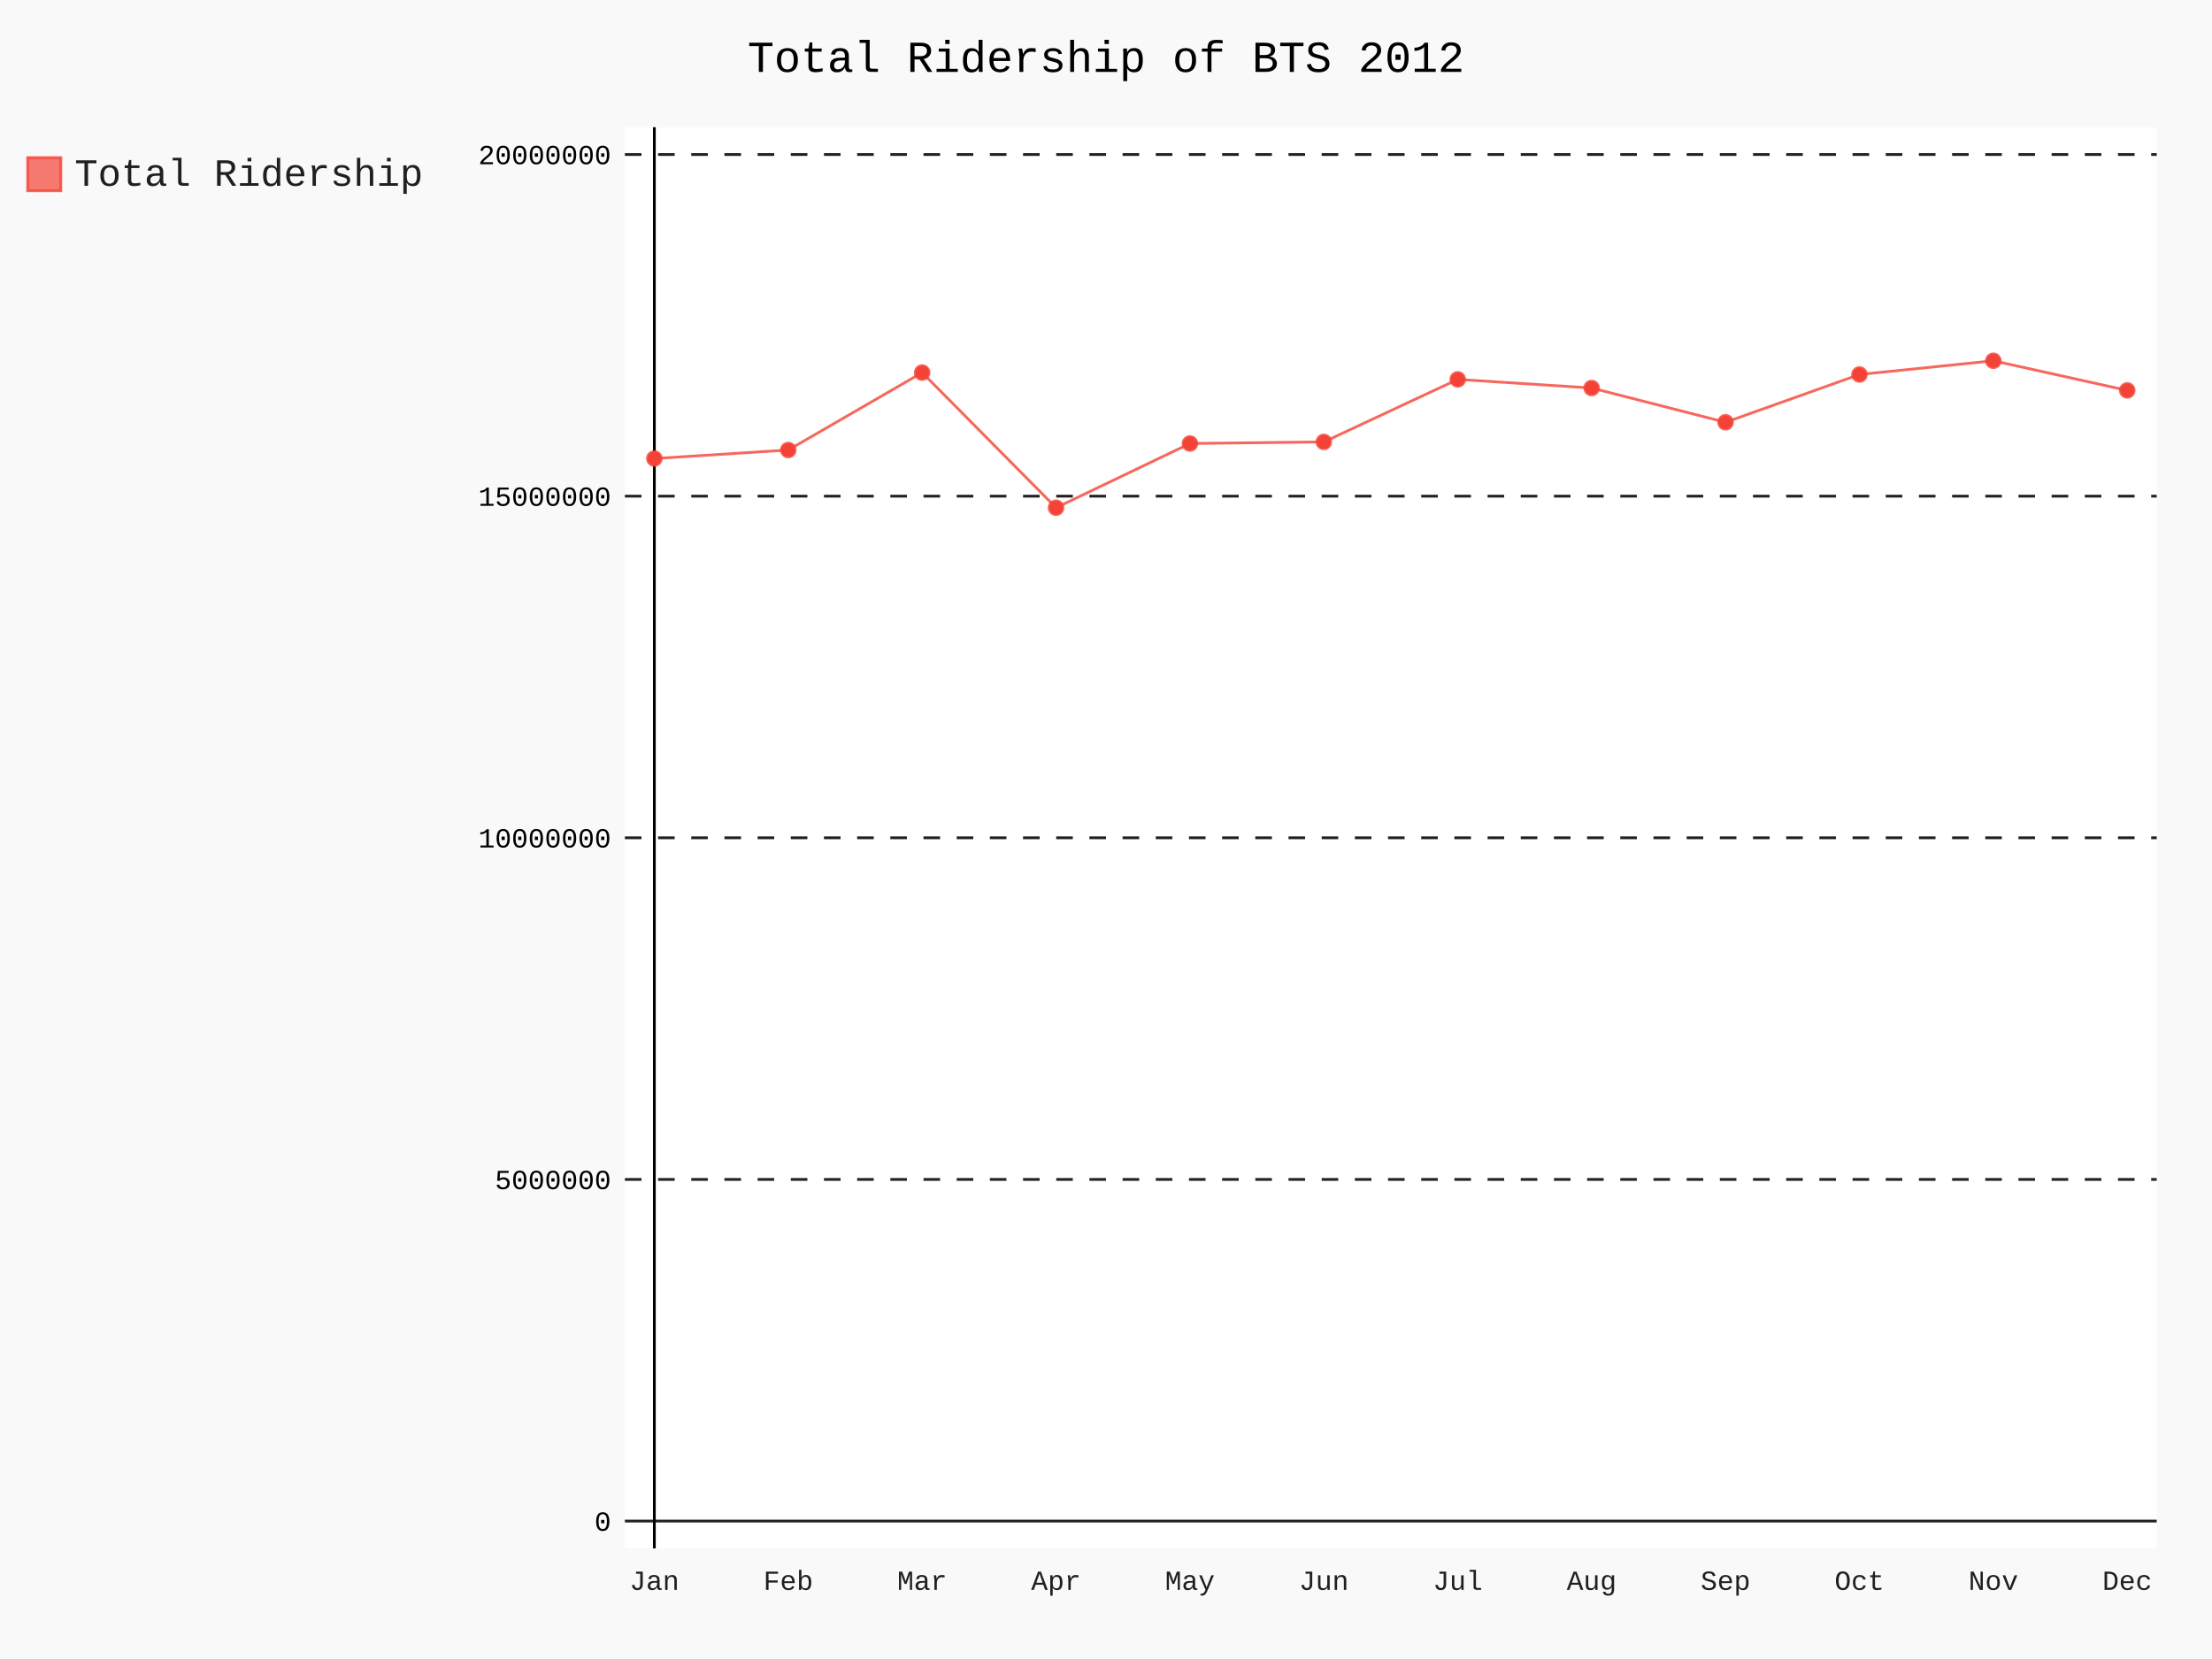
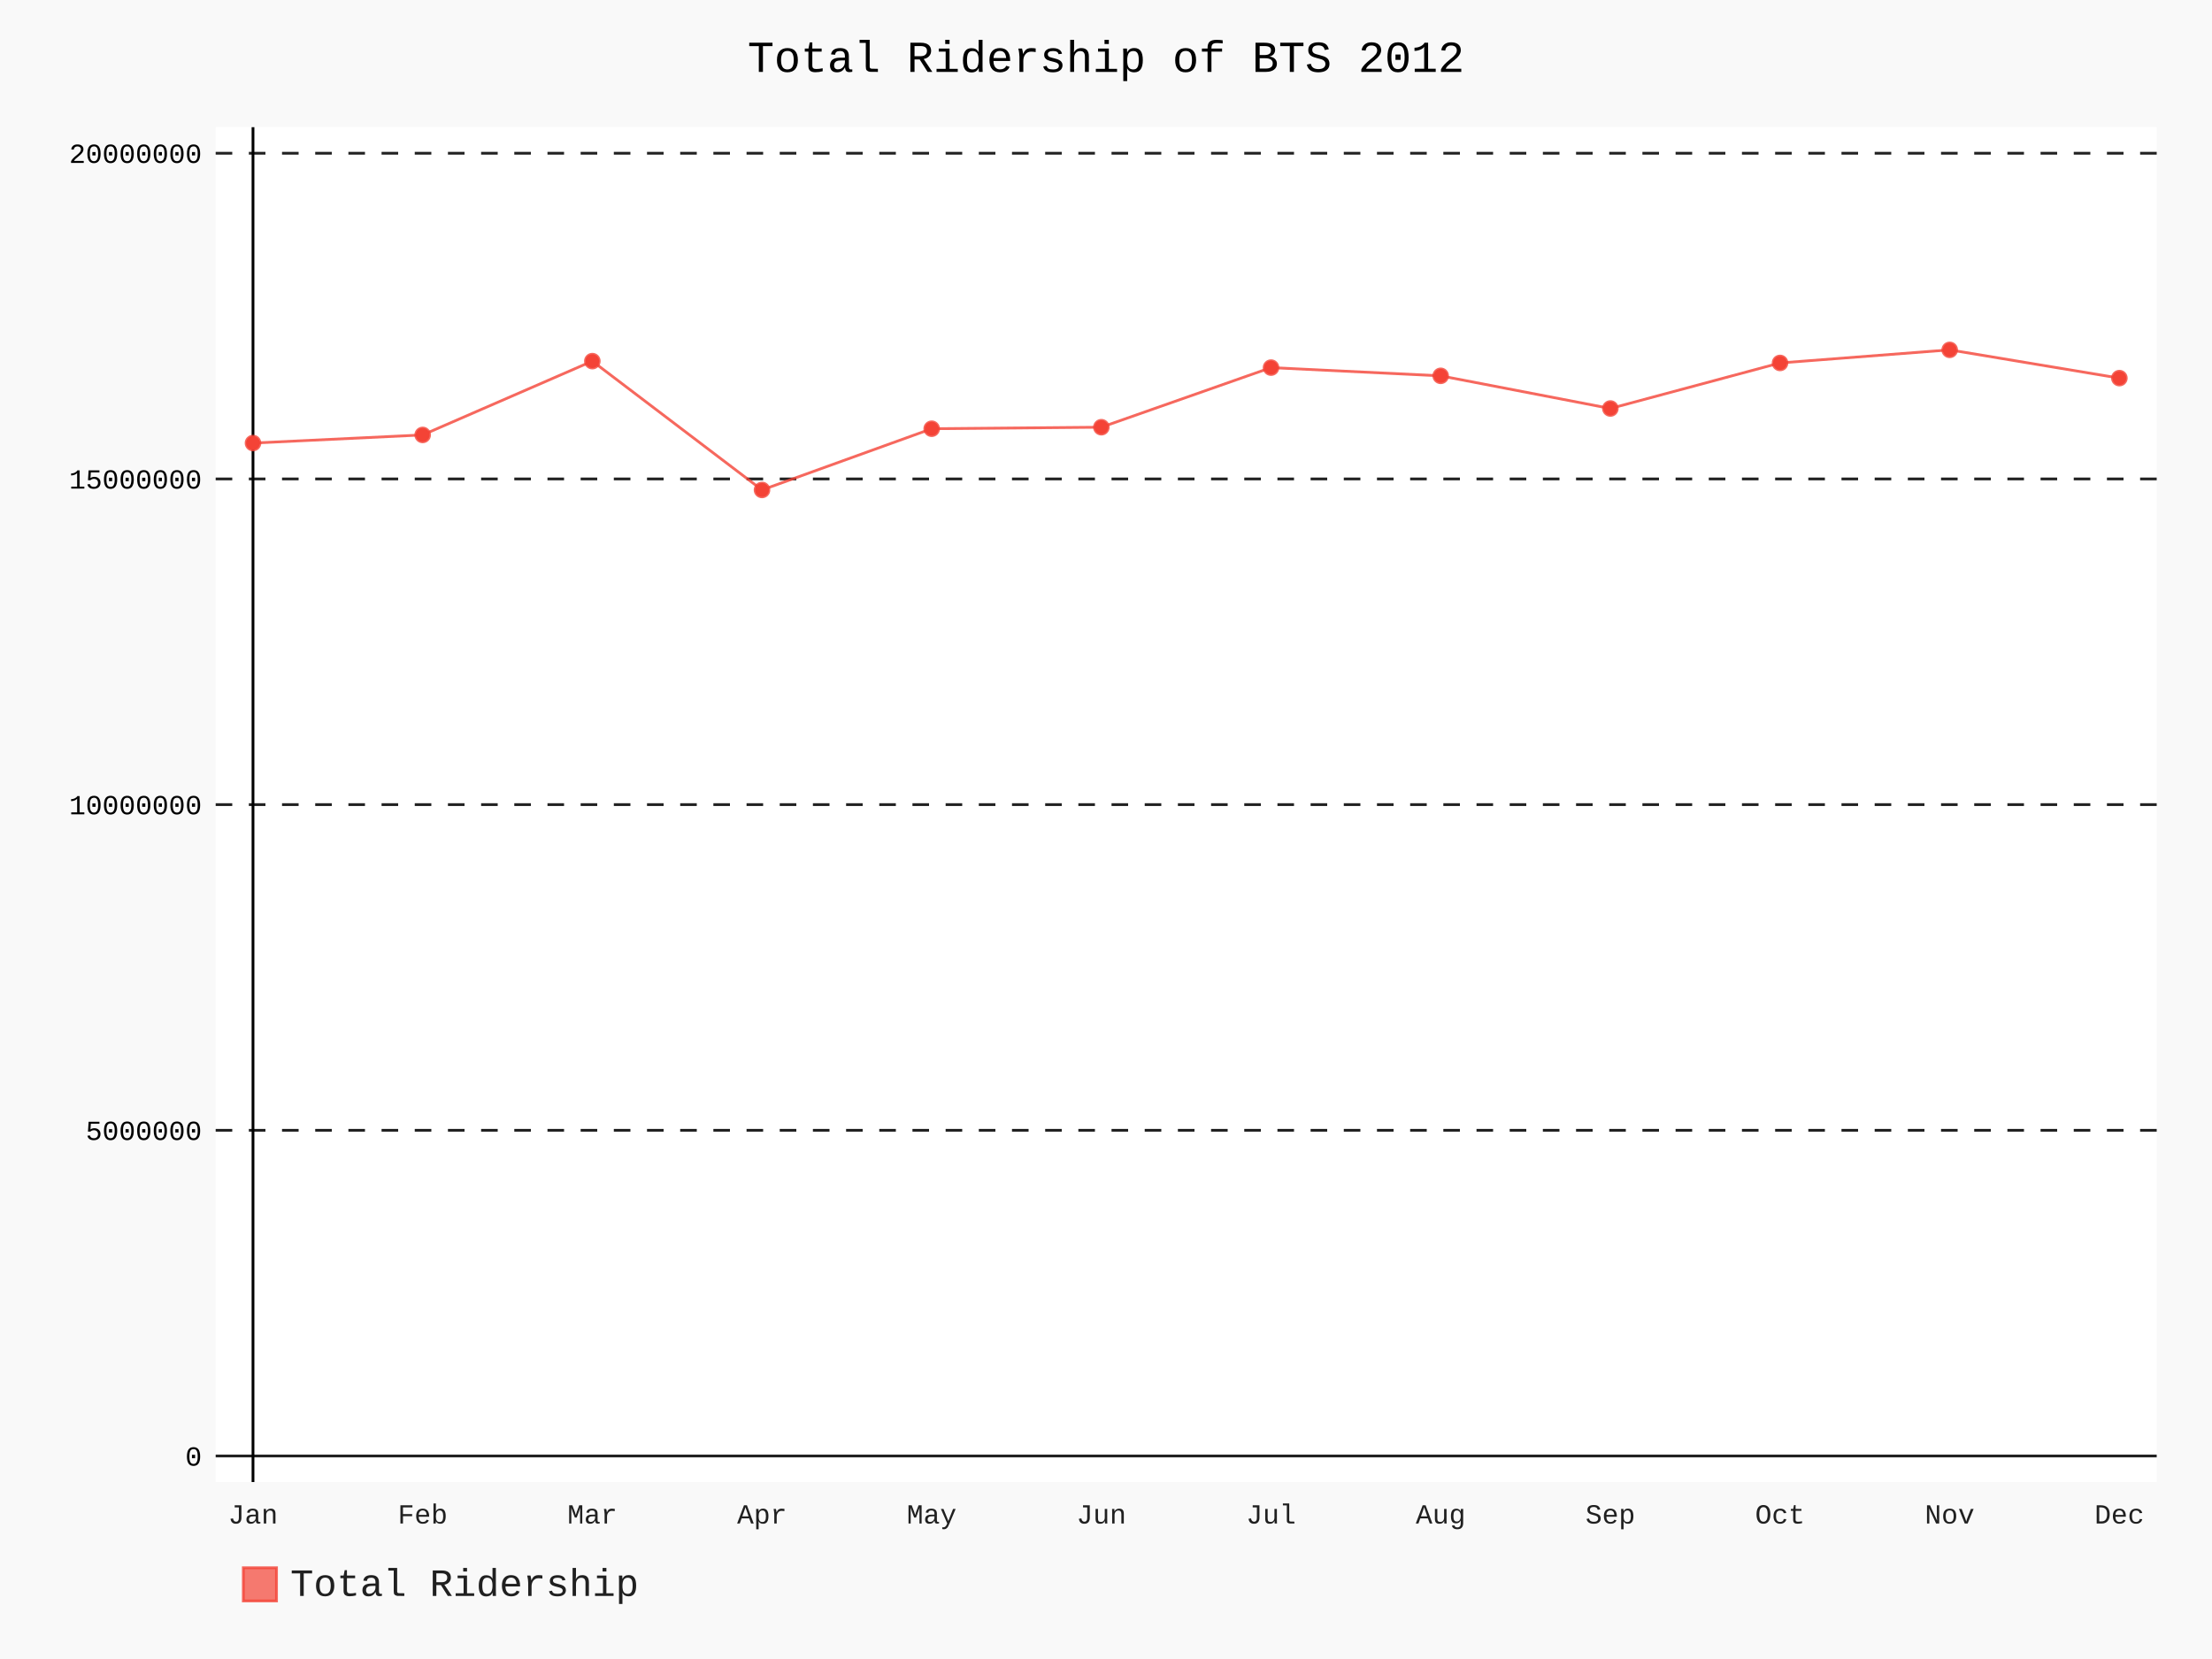
- <svg xmlns="http://www.w3.org/2000/svg" class="pygal-chart" id="chart-cb1b8052-b427-44c4-b1b5-0c2c195e93aa" viewBox="0 0 800 600">
+ <svg xmlns="http://www.w3.org/2000/svg" class="pygal-chart" id="chart-b4b111e6-f43c-4b64-bc08-ff1f06904c42" viewBox="0 0 800 600">
  <defs>
-     <style type="text/css">#chart-cb1b8052-b427-44c4-b1b5-0c2c195e93aa{-webkit-user-select:none;-webkit-font-smoothing:antialiased;font-family:Consolas,"Liberation Mono",Menlo,Courier,monospace}#chart-cb1b8052-b427-44c4-b1b5-0c2c195e93aa .title{font-family:Consolas,"Liberation Mono",Menlo,Courier,monospace;font-size:16px}#chart-cb1b8052-b427-44c4-b1b5-0c2c195e93aa .legends .legend text{font-family:Consolas,"Liberation Mono",Menlo,Courier,monospace;font-size:14px}#chart-cb1b8052-b427-44c4-b1b5-0c2c195e93aa .axis text{font-family:Consolas,"Liberation Mono",Menlo,Courier,monospace;font-size:10px}#chart-cb1b8052-b427-44c4-b1b5-0c2c195e93aa .axis text.major{font-family:Consolas,"Liberation Mono",Menlo,Courier,monospace;font-size:10px}#chart-cb1b8052-b427-44c4-b1b5-0c2c195e93aa .text-overlay text.value{font-family:Consolas,"Liberation Mono",Menlo,Courier,monospace;font-size:16px}#chart-cb1b8052-b427-44c4-b1b5-0c2c195e93aa .text-overlay text.label{font-family:Consolas,"Liberation Mono",Menlo,Courier,monospace;font-size:10px}#chart-cb1b8052-b427-44c4-b1b5-0c2c195e93aa .tooltip{font-family:Consolas,"Liberation Mono",Menlo,Courier,monospace;font-size:14px}#chart-cb1b8052-b427-44c4-b1b5-0c2c195e93aa text.no_data{font-family:Consolas,"Liberation Mono",Menlo,Courier,monospace;font-size:64px}
- #chart-cb1b8052-b427-44c4-b1b5-0c2c195e93aa{background-color:rgba(249,249,249,1)}#chart-cb1b8052-b427-44c4-b1b5-0c2c195e93aa path,#chart-cb1b8052-b427-44c4-b1b5-0c2c195e93aa line,#chart-cb1b8052-b427-44c4-b1b5-0c2c195e93aa rect,#chart-cb1b8052-b427-44c4-b1b5-0c2c195e93aa circle{-webkit-transition:150ms;-moz-transition:150ms;transition:150ms}#chart-cb1b8052-b427-44c4-b1b5-0c2c195e93aa .graph &gt; .background{fill:rgba(249,249,249,1)}#chart-cb1b8052-b427-44c4-b1b5-0c2c195e93aa .plot &gt; .background{fill:rgba(255,255,255,1)}#chart-cb1b8052-b427-44c4-b1b5-0c2c195e93aa .graph{fill:rgba(0,0,0,.87)}#chart-cb1b8052-b427-44c4-b1b5-0c2c195e93aa text.no_data{fill:rgba(0,0,0,1)}#chart-cb1b8052-b427-44c4-b1b5-0c2c195e93aa .title{fill:rgba(0,0,0,1)}#chart-cb1b8052-b427-44c4-b1b5-0c2c195e93aa .legends .legend text{fill:rgba(0,0,0,.87)}#chart-cb1b8052-b427-44c4-b1b5-0c2c195e93aa .legends .legend:hover text{fill:rgba(0,0,0,1)}#chart-cb1b8052-b427-44c4-b1b5-0c2c195e93aa .axis .line{stroke:rgba(0,0,0,1)}#chart-cb1b8052-b427-44c4-b1b5-0c2c195e93aa .axis .guide.line{stroke:rgba(0,0,0,.54)}#chart-cb1b8052-b427-44c4-b1b5-0c2c195e93aa .axis .major.line{stroke:rgba(0,0,0,.87)}#chart-cb1b8052-b427-44c4-b1b5-0c2c195e93aa .axis text.major{fill:rgba(0,0,0,1)}#chart-cb1b8052-b427-44c4-b1b5-0c2c195e93aa .axis.y .guides:hover .guide.line,#chart-cb1b8052-b427-44c4-b1b5-0c2c195e93aa .line-graph .axis.x .guides:hover .guide.line,#chart-cb1b8052-b427-44c4-b1b5-0c2c195e93aa .stackedline-graph .axis.x .guides:hover .guide.line,#chart-cb1b8052-b427-44c4-b1b5-0c2c195e93aa .xy-graph .axis.x .guides:hover .guide.line{stroke:rgba(0,0,0,1)}#chart-cb1b8052-b427-44c4-b1b5-0c2c195e93aa .axis .guides:hover text{fill:rgba(0,0,0,1)}#chart-cb1b8052-b427-44c4-b1b5-0c2c195e93aa .reactive{fill-opacity:.7;stroke-opacity:.8}#chart-cb1b8052-b427-44c4-b1b5-0c2c195e93aa .ci{stroke:rgba(0,0,0,.87)}#chart-cb1b8052-b427-44c4-b1b5-0c2c195e93aa .reactive.active,#chart-cb1b8052-b427-44c4-b1b5-0c2c195e93aa .active .reactive{fill-opacity:.8;stroke-opacity:.9;stroke-width:4}#chart-cb1b8052-b427-44c4-b1b5-0c2c195e93aa .ci .reactive.active{stroke-width:1.5}#chart-cb1b8052-b427-44c4-b1b5-0c2c195e93aa .series text{fill:rgba(0,0,0,1)}#chart-cb1b8052-b427-44c4-b1b5-0c2c195e93aa .tooltip rect{fill:rgba(255,255,255,1);stroke:rgba(0,0,0,1);-webkit-transition:opacity 150ms;-moz-transition:opacity 150ms;transition:opacity 150ms}#chart-cb1b8052-b427-44c4-b1b5-0c2c195e93aa .tooltip .label{fill:rgba(0,0,0,.87)}#chart-cb1b8052-b427-44c4-b1b5-0c2c195e93aa .tooltip .label{fill:rgba(0,0,0,.87)}#chart-cb1b8052-b427-44c4-b1b5-0c2c195e93aa .tooltip .legend{font-size:.8em;fill:rgba(0,0,0,.54)}#chart-cb1b8052-b427-44c4-b1b5-0c2c195e93aa .tooltip .x_label{font-size:.6em;fill:rgba(0,0,0,1)}#chart-cb1b8052-b427-44c4-b1b5-0c2c195e93aa .tooltip .xlink{font-size:.5em;text-decoration:underline}#chart-cb1b8052-b427-44c4-b1b5-0c2c195e93aa .tooltip .value{font-size:1.5em}#chart-cb1b8052-b427-44c4-b1b5-0c2c195e93aa .bound{font-size:.5em}#chart-cb1b8052-b427-44c4-b1b5-0c2c195e93aa .max-value{font-size:.75em;fill:rgba(0,0,0,.54)}#chart-cb1b8052-b427-44c4-b1b5-0c2c195e93aa .map-element{fill:rgba(255,255,255,1);stroke:rgba(0,0,0,.54) !important}#chart-cb1b8052-b427-44c4-b1b5-0c2c195e93aa .map-element .reactive{fill-opacity:inherit;stroke-opacity:inherit}#chart-cb1b8052-b427-44c4-b1b5-0c2c195e93aa .color-0,#chart-cb1b8052-b427-44c4-b1b5-0c2c195e93aa .color-0 a:visited{stroke:#F44336;fill:#F44336}#chart-cb1b8052-b427-44c4-b1b5-0c2c195e93aa .text-overlay .color-0 text{fill:black}
- #chart-cb1b8052-b427-44c4-b1b5-0c2c195e93aa text.no_data{text-anchor:middle}#chart-cb1b8052-b427-44c4-b1b5-0c2c195e93aa .guide.line{fill:none}#chart-cb1b8052-b427-44c4-b1b5-0c2c195e93aa .centered{text-anchor:middle}#chart-cb1b8052-b427-44c4-b1b5-0c2c195e93aa .title{text-anchor:middle}#chart-cb1b8052-b427-44c4-b1b5-0c2c195e93aa .legends .legend text{fill-opacity:1}#chart-cb1b8052-b427-44c4-b1b5-0c2c195e93aa .axis.x text{text-anchor:middle}#chart-cb1b8052-b427-44c4-b1b5-0c2c195e93aa .axis.x:not(.web) text[transform]{text-anchor:start}#chart-cb1b8052-b427-44c4-b1b5-0c2c195e93aa .axis.x:not(.web) text[transform].backwards{text-anchor:end}#chart-cb1b8052-b427-44c4-b1b5-0c2c195e93aa .axis.y text{text-anchor:end}#chart-cb1b8052-b427-44c4-b1b5-0c2c195e93aa .axis.y text[transform].backwards{text-anchor:start}#chart-cb1b8052-b427-44c4-b1b5-0c2c195e93aa .axis.y2 text{text-anchor:start}#chart-cb1b8052-b427-44c4-b1b5-0c2c195e93aa .axis.y2 text[transform].backwards{text-anchor:end}#chart-cb1b8052-b427-44c4-b1b5-0c2c195e93aa .axis .guide.line{stroke-dasharray:4,4}#chart-cb1b8052-b427-44c4-b1b5-0c2c195e93aa .axis .major.guide.line{stroke-dasharray:6,6}#chart-cb1b8052-b427-44c4-b1b5-0c2c195e93aa .horizontal .axis.y .guide.line,#chart-cb1b8052-b427-44c4-b1b5-0c2c195e93aa .horizontal .axis.y2 .guide.line,#chart-cb1b8052-b427-44c4-b1b5-0c2c195e93aa .vertical .axis.x .guide.line{opacity:0}#chart-cb1b8052-b427-44c4-b1b5-0c2c195e93aa .horizontal .axis.always_show .guide.line,#chart-cb1b8052-b427-44c4-b1b5-0c2c195e93aa .vertical .axis.always_show .guide.line{opacity:1 !important}#chart-cb1b8052-b427-44c4-b1b5-0c2c195e93aa .axis.y .guides:hover .guide.line,#chart-cb1b8052-b427-44c4-b1b5-0c2c195e93aa .axis.y2 .guides:hover .guide.line,#chart-cb1b8052-b427-44c4-b1b5-0c2c195e93aa .axis.x .guides:hover .guide.line{opacity:1}#chart-cb1b8052-b427-44c4-b1b5-0c2c195e93aa .axis .guides:hover text{opacity:1}#chart-cb1b8052-b427-44c4-b1b5-0c2c195e93aa .nofill{fill:none}#chart-cb1b8052-b427-44c4-b1b5-0c2c195e93aa .subtle-fill{fill-opacity:.2}#chart-cb1b8052-b427-44c4-b1b5-0c2c195e93aa .dot{stroke-width:1px;fill-opacity:1}#chart-cb1b8052-b427-44c4-b1b5-0c2c195e93aa .dot.active{stroke-width:5px}#chart-cb1b8052-b427-44c4-b1b5-0c2c195e93aa .dot.negative{fill:transparent}#chart-cb1b8052-b427-44c4-b1b5-0c2c195e93aa text,#chart-cb1b8052-b427-44c4-b1b5-0c2c195e93aa tspan{stroke:none !important}#chart-cb1b8052-b427-44c4-b1b5-0c2c195e93aa .series text.active{opacity:1}#chart-cb1b8052-b427-44c4-b1b5-0c2c195e93aa .tooltip rect{fill-opacity:.95;stroke-width:.5}#chart-cb1b8052-b427-44c4-b1b5-0c2c195e93aa .tooltip text{fill-opacity:1}#chart-cb1b8052-b427-44c4-b1b5-0c2c195e93aa .showable{visibility:hidden}#chart-cb1b8052-b427-44c4-b1b5-0c2c195e93aa .showable.shown{visibility:visible}#chart-cb1b8052-b427-44c4-b1b5-0c2c195e93aa .gauge-background{fill:rgba(229,229,229,1);stroke:none}#chart-cb1b8052-b427-44c4-b1b5-0c2c195e93aa .bg-lines{stroke:rgba(249,249,249,1);stroke-width:2px}</style>
+     <style type="text/css">#chart-b4b111e6-f43c-4b64-bc08-ff1f06904c42{-webkit-user-select:none;-webkit-font-smoothing:antialiased;font-family:Consolas,"Liberation Mono",Menlo,Courier,monospace}#chart-b4b111e6-f43c-4b64-bc08-ff1f06904c42 .title{font-family:Consolas,"Liberation Mono",Menlo,Courier,monospace;font-size:16px}#chart-b4b111e6-f43c-4b64-bc08-ff1f06904c42 .legends .legend text{font-family:Consolas,"Liberation Mono",Menlo,Courier,monospace;font-size:14px}#chart-b4b111e6-f43c-4b64-bc08-ff1f06904c42 .axis text{font-family:Consolas,"Liberation Mono",Menlo,Courier,monospace;font-size:10px}#chart-b4b111e6-f43c-4b64-bc08-ff1f06904c42 .axis text.major{font-family:Consolas,"Liberation Mono",Menlo,Courier,monospace;font-size:10px}#chart-b4b111e6-f43c-4b64-bc08-ff1f06904c42 .text-overlay text.value{font-family:Consolas,"Liberation Mono",Menlo,Courier,monospace;font-size:16px}#chart-b4b111e6-f43c-4b64-bc08-ff1f06904c42 .text-overlay text.label{font-family:Consolas,"Liberation Mono",Menlo,Courier,monospace;font-size:10px}#chart-b4b111e6-f43c-4b64-bc08-ff1f06904c42 .tooltip{font-family:Consolas,"Liberation Mono",Menlo,Courier,monospace;font-size:14px}#chart-b4b111e6-f43c-4b64-bc08-ff1f06904c42 text.no_data{font-family:Consolas,"Liberation Mono",Menlo,Courier,monospace;font-size:64px}
+ #chart-b4b111e6-f43c-4b64-bc08-ff1f06904c42{background-color:rgba(249,249,249,1)}#chart-b4b111e6-f43c-4b64-bc08-ff1f06904c42 path,#chart-b4b111e6-f43c-4b64-bc08-ff1f06904c42 line,#chart-b4b111e6-f43c-4b64-bc08-ff1f06904c42 rect,#chart-b4b111e6-f43c-4b64-bc08-ff1f06904c42 circle{-webkit-transition:150ms;-moz-transition:150ms;transition:150ms}#chart-b4b111e6-f43c-4b64-bc08-ff1f06904c42 .graph &gt; .background{fill:rgba(249,249,249,1)}#chart-b4b111e6-f43c-4b64-bc08-ff1f06904c42 .plot &gt; .background{fill:rgba(255,255,255,1)}#chart-b4b111e6-f43c-4b64-bc08-ff1f06904c42 .graph{fill:rgba(0,0,0,.87)}#chart-b4b111e6-f43c-4b64-bc08-ff1f06904c42 text.no_data{fill:rgba(0,0,0,1)}#chart-b4b111e6-f43c-4b64-bc08-ff1f06904c42 .title{fill:rgba(0,0,0,1)}#chart-b4b111e6-f43c-4b64-bc08-ff1f06904c42 .legends .legend text{fill:rgba(0,0,0,.87)}#chart-b4b111e6-f43c-4b64-bc08-ff1f06904c42 .legends .legend:hover text{fill:rgba(0,0,0,1)}#chart-b4b111e6-f43c-4b64-bc08-ff1f06904c42 .axis .line{stroke:rgba(0,0,0,1)}#chart-b4b111e6-f43c-4b64-bc08-ff1f06904c42 .axis .guide.line{stroke:rgba(0,0,0,.54)}#chart-b4b111e6-f43c-4b64-bc08-ff1f06904c42 .axis .major.line{stroke:rgba(0,0,0,.87)}#chart-b4b111e6-f43c-4b64-bc08-ff1f06904c42 .axis text.major{fill:rgba(0,0,0,1)}#chart-b4b111e6-f43c-4b64-bc08-ff1f06904c42 .axis.y .guides:hover .guide.line,#chart-b4b111e6-f43c-4b64-bc08-ff1f06904c42 .line-graph .axis.x .guides:hover .guide.line,#chart-b4b111e6-f43c-4b64-bc08-ff1f06904c42 .stackedline-graph .axis.x .guides:hover .guide.line,#chart-b4b111e6-f43c-4b64-bc08-ff1f06904c42 .xy-graph .axis.x .guides:hover .guide.line{stroke:rgba(0,0,0,1)}#chart-b4b111e6-f43c-4b64-bc08-ff1f06904c42 .axis .guides:hover text{fill:rgba(0,0,0,1)}#chart-b4b111e6-f43c-4b64-bc08-ff1f06904c42 .reactive{fill-opacity:.7;stroke-opacity:.8}#chart-b4b111e6-f43c-4b64-bc08-ff1f06904c42 .ci{stroke:rgba(0,0,0,.87)}#chart-b4b111e6-f43c-4b64-bc08-ff1f06904c42 .reactive.active,#chart-b4b111e6-f43c-4b64-bc08-ff1f06904c42 .active .reactive{fill-opacity:.8;stroke-opacity:.9;stroke-width:4}#chart-b4b111e6-f43c-4b64-bc08-ff1f06904c42 .ci .reactive.active{stroke-width:1.5}#chart-b4b111e6-f43c-4b64-bc08-ff1f06904c42 .series text{fill:rgba(0,0,0,1)}#chart-b4b111e6-f43c-4b64-bc08-ff1f06904c42 .tooltip rect{fill:rgba(255,255,255,1);stroke:rgba(0,0,0,1);-webkit-transition:opacity 150ms;-moz-transition:opacity 150ms;transition:opacity 150ms}#chart-b4b111e6-f43c-4b64-bc08-ff1f06904c42 .tooltip .label{fill:rgba(0,0,0,.87)}#chart-b4b111e6-f43c-4b64-bc08-ff1f06904c42 .tooltip .label{fill:rgba(0,0,0,.87)}#chart-b4b111e6-f43c-4b64-bc08-ff1f06904c42 .tooltip .legend{font-size:.8em;fill:rgba(0,0,0,.54)}#chart-b4b111e6-f43c-4b64-bc08-ff1f06904c42 .tooltip .x_label{font-size:.6em;fill:rgba(0,0,0,1)}#chart-b4b111e6-f43c-4b64-bc08-ff1f06904c42 .tooltip .xlink{font-size:.5em;text-decoration:underline}#chart-b4b111e6-f43c-4b64-bc08-ff1f06904c42 .tooltip .value{font-size:1.5em}#chart-b4b111e6-f43c-4b64-bc08-ff1f06904c42 .bound{font-size:.5em}#chart-b4b111e6-f43c-4b64-bc08-ff1f06904c42 .max-value{font-size:.75em;fill:rgba(0,0,0,.54)}#chart-b4b111e6-f43c-4b64-bc08-ff1f06904c42 .map-element{fill:rgba(255,255,255,1);stroke:rgba(0,0,0,.54) !important}#chart-b4b111e6-f43c-4b64-bc08-ff1f06904c42 .map-element .reactive{fill-opacity:inherit;stroke-opacity:inherit}#chart-b4b111e6-f43c-4b64-bc08-ff1f06904c42 .color-0,#chart-b4b111e6-f43c-4b64-bc08-ff1f06904c42 .color-0 a:visited{stroke:#F44336;fill:#F44336}#chart-b4b111e6-f43c-4b64-bc08-ff1f06904c42 .text-overlay .color-0 text{fill:black}
+ #chart-b4b111e6-f43c-4b64-bc08-ff1f06904c42 text.no_data{text-anchor:middle}#chart-b4b111e6-f43c-4b64-bc08-ff1f06904c42 .guide.line{fill:none}#chart-b4b111e6-f43c-4b64-bc08-ff1f06904c42 .centered{text-anchor:middle}#chart-b4b111e6-f43c-4b64-bc08-ff1f06904c42 .title{text-anchor:middle}#chart-b4b111e6-f43c-4b64-bc08-ff1f06904c42 .legends .legend text{fill-opacity:1}#chart-b4b111e6-f43c-4b64-bc08-ff1f06904c42 .axis.x text{text-anchor:middle}#chart-b4b111e6-f43c-4b64-bc08-ff1f06904c42 .axis.x:not(.web) text[transform]{text-anchor:start}#chart-b4b111e6-f43c-4b64-bc08-ff1f06904c42 .axis.x:not(.web) text[transform].backwards{text-anchor:end}#chart-b4b111e6-f43c-4b64-bc08-ff1f06904c42 .axis.y text{text-anchor:end}#chart-b4b111e6-f43c-4b64-bc08-ff1f06904c42 .axis.y text[transform].backwards{text-anchor:start}#chart-b4b111e6-f43c-4b64-bc08-ff1f06904c42 .axis.y2 text{text-anchor:start}#chart-b4b111e6-f43c-4b64-bc08-ff1f06904c42 .axis.y2 text[transform].backwards{text-anchor:end}#chart-b4b111e6-f43c-4b64-bc08-ff1f06904c42 .axis .guide.line{stroke-dasharray:4,4}#chart-b4b111e6-f43c-4b64-bc08-ff1f06904c42 .axis .major.guide.line{stroke-dasharray:6,6}#chart-b4b111e6-f43c-4b64-bc08-ff1f06904c42 .horizontal .axis.y .guide.line,#chart-b4b111e6-f43c-4b64-bc08-ff1f06904c42 .horizontal .axis.y2 .guide.line,#chart-b4b111e6-f43c-4b64-bc08-ff1f06904c42 .vertical .axis.x .guide.line{opacity:0}#chart-b4b111e6-f43c-4b64-bc08-ff1f06904c42 .horizontal .axis.always_show .guide.line,#chart-b4b111e6-f43c-4b64-bc08-ff1f06904c42 .vertical .axis.always_show .guide.line{opacity:1 !important}#chart-b4b111e6-f43c-4b64-bc08-ff1f06904c42 .axis.y .guides:hover .guide.line,#chart-b4b111e6-f43c-4b64-bc08-ff1f06904c42 .axis.y2 .guides:hover .guide.line,#chart-b4b111e6-f43c-4b64-bc08-ff1f06904c42 .axis.x .guides:hover .guide.line{opacity:1}#chart-b4b111e6-f43c-4b64-bc08-ff1f06904c42 .axis .guides:hover text{opacity:1}#chart-b4b111e6-f43c-4b64-bc08-ff1f06904c42 .nofill{fill:none}#chart-b4b111e6-f43c-4b64-bc08-ff1f06904c42 .subtle-fill{fill-opacity:.2}#chart-b4b111e6-f43c-4b64-bc08-ff1f06904c42 .dot{stroke-width:1px;fill-opacity:1}#chart-b4b111e6-f43c-4b64-bc08-ff1f06904c42 .dot.active{stroke-width:5px}#chart-b4b111e6-f43c-4b64-bc08-ff1f06904c42 .dot.negative{fill:transparent}#chart-b4b111e6-f43c-4b64-bc08-ff1f06904c42 text,#chart-b4b111e6-f43c-4b64-bc08-ff1f06904c42 tspan{stroke:none !important}#chart-b4b111e6-f43c-4b64-bc08-ff1f06904c42 .series text.active{opacity:1}#chart-b4b111e6-f43c-4b64-bc08-ff1f06904c42 .tooltip rect{fill-opacity:.95;stroke-width:.5}#chart-b4b111e6-f43c-4b64-bc08-ff1f06904c42 .tooltip text{fill-opacity:1}#chart-b4b111e6-f43c-4b64-bc08-ff1f06904c42 .showable{visibility:hidden}#chart-b4b111e6-f43c-4b64-bc08-ff1f06904c42 .showable.shown{visibility:visible}#chart-b4b111e6-f43c-4b64-bc08-ff1f06904c42 .gauge-background{fill:rgba(229,229,229,1);stroke:none}#chart-b4b111e6-f43c-4b64-bc08-ff1f06904c42 .bg-lines{stroke:rgba(249,249,249,1);stroke-width:2px}</style>
  </defs>
  <g class="graph line-graph vertical">
    <rect class="background" height="600" width="800" x="0" y="0" />
-     <g class="plot" transform="translate(226, 46)">
-       <rect class="background" height="514" width="554.0" x="0" y="0" />
+     <g class="plot" transform="translate(78, 46)">
+       <rect class="background" height="490.0" width="702.0" x="0" y="0" />
      <g class="axis y always_show">
        <g class="guides">
-           <path class="axis major line" d="M0 504.115 h554" />
-           <text class="major" x="-5" y="507.615">0</text>
+           <path class="axis major line" d="M0 480.577 h702" />
+           <text class="major" x="-5" y="484.077">0</text>
        </g>
        <g class="guides">
-           <path class="major guide line" d="M0 380.558 h554" />
-           <text class="major" x="-5" y="384.058">5000000</text>
+           <path class="major guide line" d="M0 362.788 h702" />
+           <text class="major" x="-5" y="366.288">5000000</text>
        </g>
        <g class="guides">
-           <path class="major guide line" d="M0 257 h554" />
-           <text class="major" x="-5" y="260.5">10000000</text>
+           <path class="major guide line" d="M0 245 h702" />
+           <text class="major" x="-5" y="248.5">10000000</text>
        </g>
        <g class="guides">
-           <path class="major guide line" d="M0 133.442 h554" />
-           <text class="major" x="-5" y="136.942">15000000</text>
+           <path class="major guide line" d="M0 127.212 h702" />
+           <text class="major" x="-5" y="130.712">15000000</text>
        </g>
        <g class="guides">
-           <path class="major guide line" d="M0 9.885 h554" />
-           <text class="major" x="-5" y="13.385">20000000</text>
+           <path class="major guide line" d="M0 9.423 h702" />
+           <text class="major" x="-5" y="12.923">20000000</text>
        </g>
      </g>
      <g class="axis x">
        <g class="guides">
-           <path class="line" d="M10.654 0 v514" />
-           <text class="" x="10.654" y="529.0">Jan</text>
+           <path class="line" d="M13.5 0 v490" />
+           <text class="" x="13.5" y="505.0">Jan</text>
        </g>
        <g class="guides">
-           <path class="guide line" d="M59.08 0 v514" />
-           <text class="" x="59.08" y="529.0">Feb</text>
+           <path class="guide line" d="M74.864 0 v490" />
+           <text class="" x="74.864" y="505.0">Feb</text>
        </g>
        <g class="guides">
-           <path class="guide line" d="M107.507 0 v514" />
-           <text class="" x="107.507" y="529.0">Mar</text>
+           <path class="guide line" d="M136.227 0 v490" />
+           <text class="" x="136.227" y="505.0">Mar</text>
        </g>
        <g class="guides">
-           <path class="guide line" d="M155.934 0 v514" />
-           <text class="" x="155.934" y="529.0">Apr</text>
+           <path class="guide line" d="M197.591 0 v490" />
+           <text class="" x="197.591" y="505.0">Apr</text>
        </g>
        <g class="guides">
-           <path class="guide line" d="M204.36 0 v514" />
-           <text class="" x="204.36" y="529.0">May</text>
+           <path class="guide line" d="M258.955 0 v490" />
+           <text class="" x="258.955" y="505.0">May</text>
        </g>
        <g class="guides">
-           <path class="guide line" d="M252.787 0 v514" />
-           <text class="" x="252.787" y="529.0">Jun</text>
+           <path class="guide line" d="M320.318 0 v490" />
+           <text class="" x="320.318" y="505.0">Jun</text>
        </g>
        <g class="guides">
-           <path class="guide line" d="M301.213 0 v514" />
-           <text class="" x="301.213" y="529.0">Jul</text>
+           <path class="guide line" d="M381.682 0 v490" />
+           <text class="" x="381.682" y="505.0">Jul</text>
        </g>
        <g class="guides">
-           <path class="guide line" d="M349.64 0 v514" />
-           <text class="" x="349.64" y="529.0">Aug</text>
+           <path class="guide line" d="M443.045 0 v490" />
+           <text class="" x="443.045" y="505.0">Aug</text>
        </g>
        <g class="guides">
-           <path class="guide line" d="M398.066 0 v514" />
-           <text class="" x="398.066" y="529.0">Sep</text>
+           <path class="guide line" d="M504.409 0 v490" />
+           <text class="" x="504.409" y="505.0">Sep</text>
        </g>
        <g class="guides">
-           <path class="guide line" d="M446.493 0 v514" />
-           <text class="" x="446.493" y="529.0">Oct</text>
+           <path class="guide line" d="M565.773 0 v490" />
+           <text class="" x="565.773" y="505.0">Oct</text>
        </g>
        <g class="guides">
-           <path class="guide line" d="M494.92 0 v514" />
-           <text class="" x="494.92" y="529.0">Nov</text>
+           <path class="guide line" d="M627.136 0 v490" />
+           <text class="" x="627.136" y="505.0">Nov</text>
        </g>
        <g class="guides">
-           <path class="guide line" d="M543.346 0 v514" />
-           <text class="" x="543.346" y="529.0">Dec</text>
+           <path class="guide line" d="M688.5 0 v490" />
+           <text class="" x="688.5" y="505.0">Dec</text>
        </g>
      </g>
      <g class="series serie-0 color-0">
-         <path class="line reactive nofill" d="M10.654 119.833 L59.08 116.751 107.507 88.75 155.934 137.623 204.36 114.399 252.787 113.824 301.213 91.211 349.64 94.33 398.066 106.72 446.493 89.441 494.92 84.478 543.346 95.192" />
+         <path class="line reactive nofill" d="M13.5 114.238 L74.864 111.3 136.227 84.606 197.591 131.197 258.955 109.057 320.318 108.509 381.682 86.953 443.045 89.925 504.409 101.737 565.773 85.265 627.136 80.533 688.5 90.748" />
      </g>
    </g>
    <g class="titles">
      <text class="title plot_title" x="400.0" y="26">Total Ridership of BTS 2012</text>
    </g>
-     <g class="plot overlay" transform="translate(226, 46)">
+     <g class="plot overlay" transform="translate(78, 46)">
      <g class="series serie-0 color-0">
        <g class="dots">
-           <circle class="dot reactive tooltip-trigger" cx="10.654" cy="119.833" r="2.5" />
+           <circle class="dot reactive tooltip-trigger" cx="13.5" cy="114.238" r="2.5" />
        </g>
        <g class="dots">
-           <circle class="dot reactive tooltip-trigger" cx="59.08" cy="116.751" r="2.5" />
+           <circle class="dot reactive tooltip-trigger" cx="74.864" cy="111.3" r="2.5" />
        </g>
        <g class="dots">
-           <circle class="dot reactive tooltip-trigger" cx="107.507" cy="88.75" r="2.5" />
+           <circle class="dot reactive tooltip-trigger" cx="136.227" cy="84.606" r="2.5" />
        </g>
        <g class="dots">
-           <circle class="dot reactive tooltip-trigger" cx="155.934" cy="137.623" r="2.5" />
+           <circle class="dot reactive tooltip-trigger" cx="197.591" cy="131.197" r="2.5" />
        </g>
        <g class="dots">
-           <circle class="dot reactive tooltip-trigger" cx="204.36" cy="114.399" r="2.5" />
+           <circle class="dot reactive tooltip-trigger" cx="258.955" cy="109.057" r="2.5" />
        </g>
        <g class="dots">
-           <circle class="dot reactive tooltip-trigger" cx="252.787" cy="113.824" r="2.5" />
+           <circle class="dot reactive tooltip-trigger" cx="320.318" cy="108.509" r="2.5" />
        </g>
        <g class="dots">
-           <circle class="dot reactive tooltip-trigger" cx="301.213" cy="91.211" r="2.5" />
+           <circle class="dot reactive tooltip-trigger" cx="381.682" cy="86.953" r="2.5" />
        </g>
        <g class="dots">
-           <circle class="dot reactive tooltip-trigger" cx="349.64" cy="94.33" r="2.5" />
+           <circle class="dot reactive tooltip-trigger" cx="443.045" cy="89.925" r="2.5" />
        </g>
        <g class="dots">
-           <circle class="dot reactive tooltip-trigger" cx="398.066" cy="106.72" r="2.5" />
+           <circle class="dot reactive tooltip-trigger" cx="504.409" cy="101.737" r="2.5" />
        </g>
        <g class="dots">
-           <circle class="dot reactive tooltip-trigger" cx="446.493" cy="89.441" r="2.5" />
+           <circle class="dot reactive tooltip-trigger" cx="565.773" cy="85.265" r="2.5" />
        </g>
        <g class="dots">
-           <circle class="dot reactive tooltip-trigger" cx="494.92" cy="84.478" r="2.5" />
+           <circle class="dot reactive tooltip-trigger" cx="627.136" cy="80.533" r="2.5" />
        </g>
        <g class="dots">
-           <circle class="dot reactive tooltip-trigger" cx="543.346" cy="95.192" r="2.5" />
+           <circle class="dot reactive tooltip-trigger" cx="688.5" cy="90.748" r="2.5" />
        </g>
      </g>
    </g>
-     <g class="plot text-overlay" transform="translate(226, 46)">
+     <g class="plot text-overlay" transform="translate(78, 46)">
      <g class="series serie-0 color-0" />
    </g>
-     <g class="plot tooltip-overlay" transform="translate(226, 46)">
+     <g class="plot tooltip-overlay" transform="translate(78, 46)">
      <g class="tooltip" style="opacity: 0" transform="translate(0 0)">
        <rect class="tooltip-box" height="0" rx="0" ry="0" width="0" />
        <g class="text" />
      </g>
    </g>
-     <g class="legends" transform="translate(10, 56)">
+     <g class="legends" transform="translate(88, 566)">
      <g class="legend reactive activate-serie" id="activate-serie-0">
        <rect class="color-0 reactive" height="12" width="12" x="0.0" y="1.0" />
        <text x="17.0" y="11.2">Total Ridership</text>
      </g>
    </g>
-     <g class="legends" transform="translate(790, 56)" />
  </g>
</svg>
